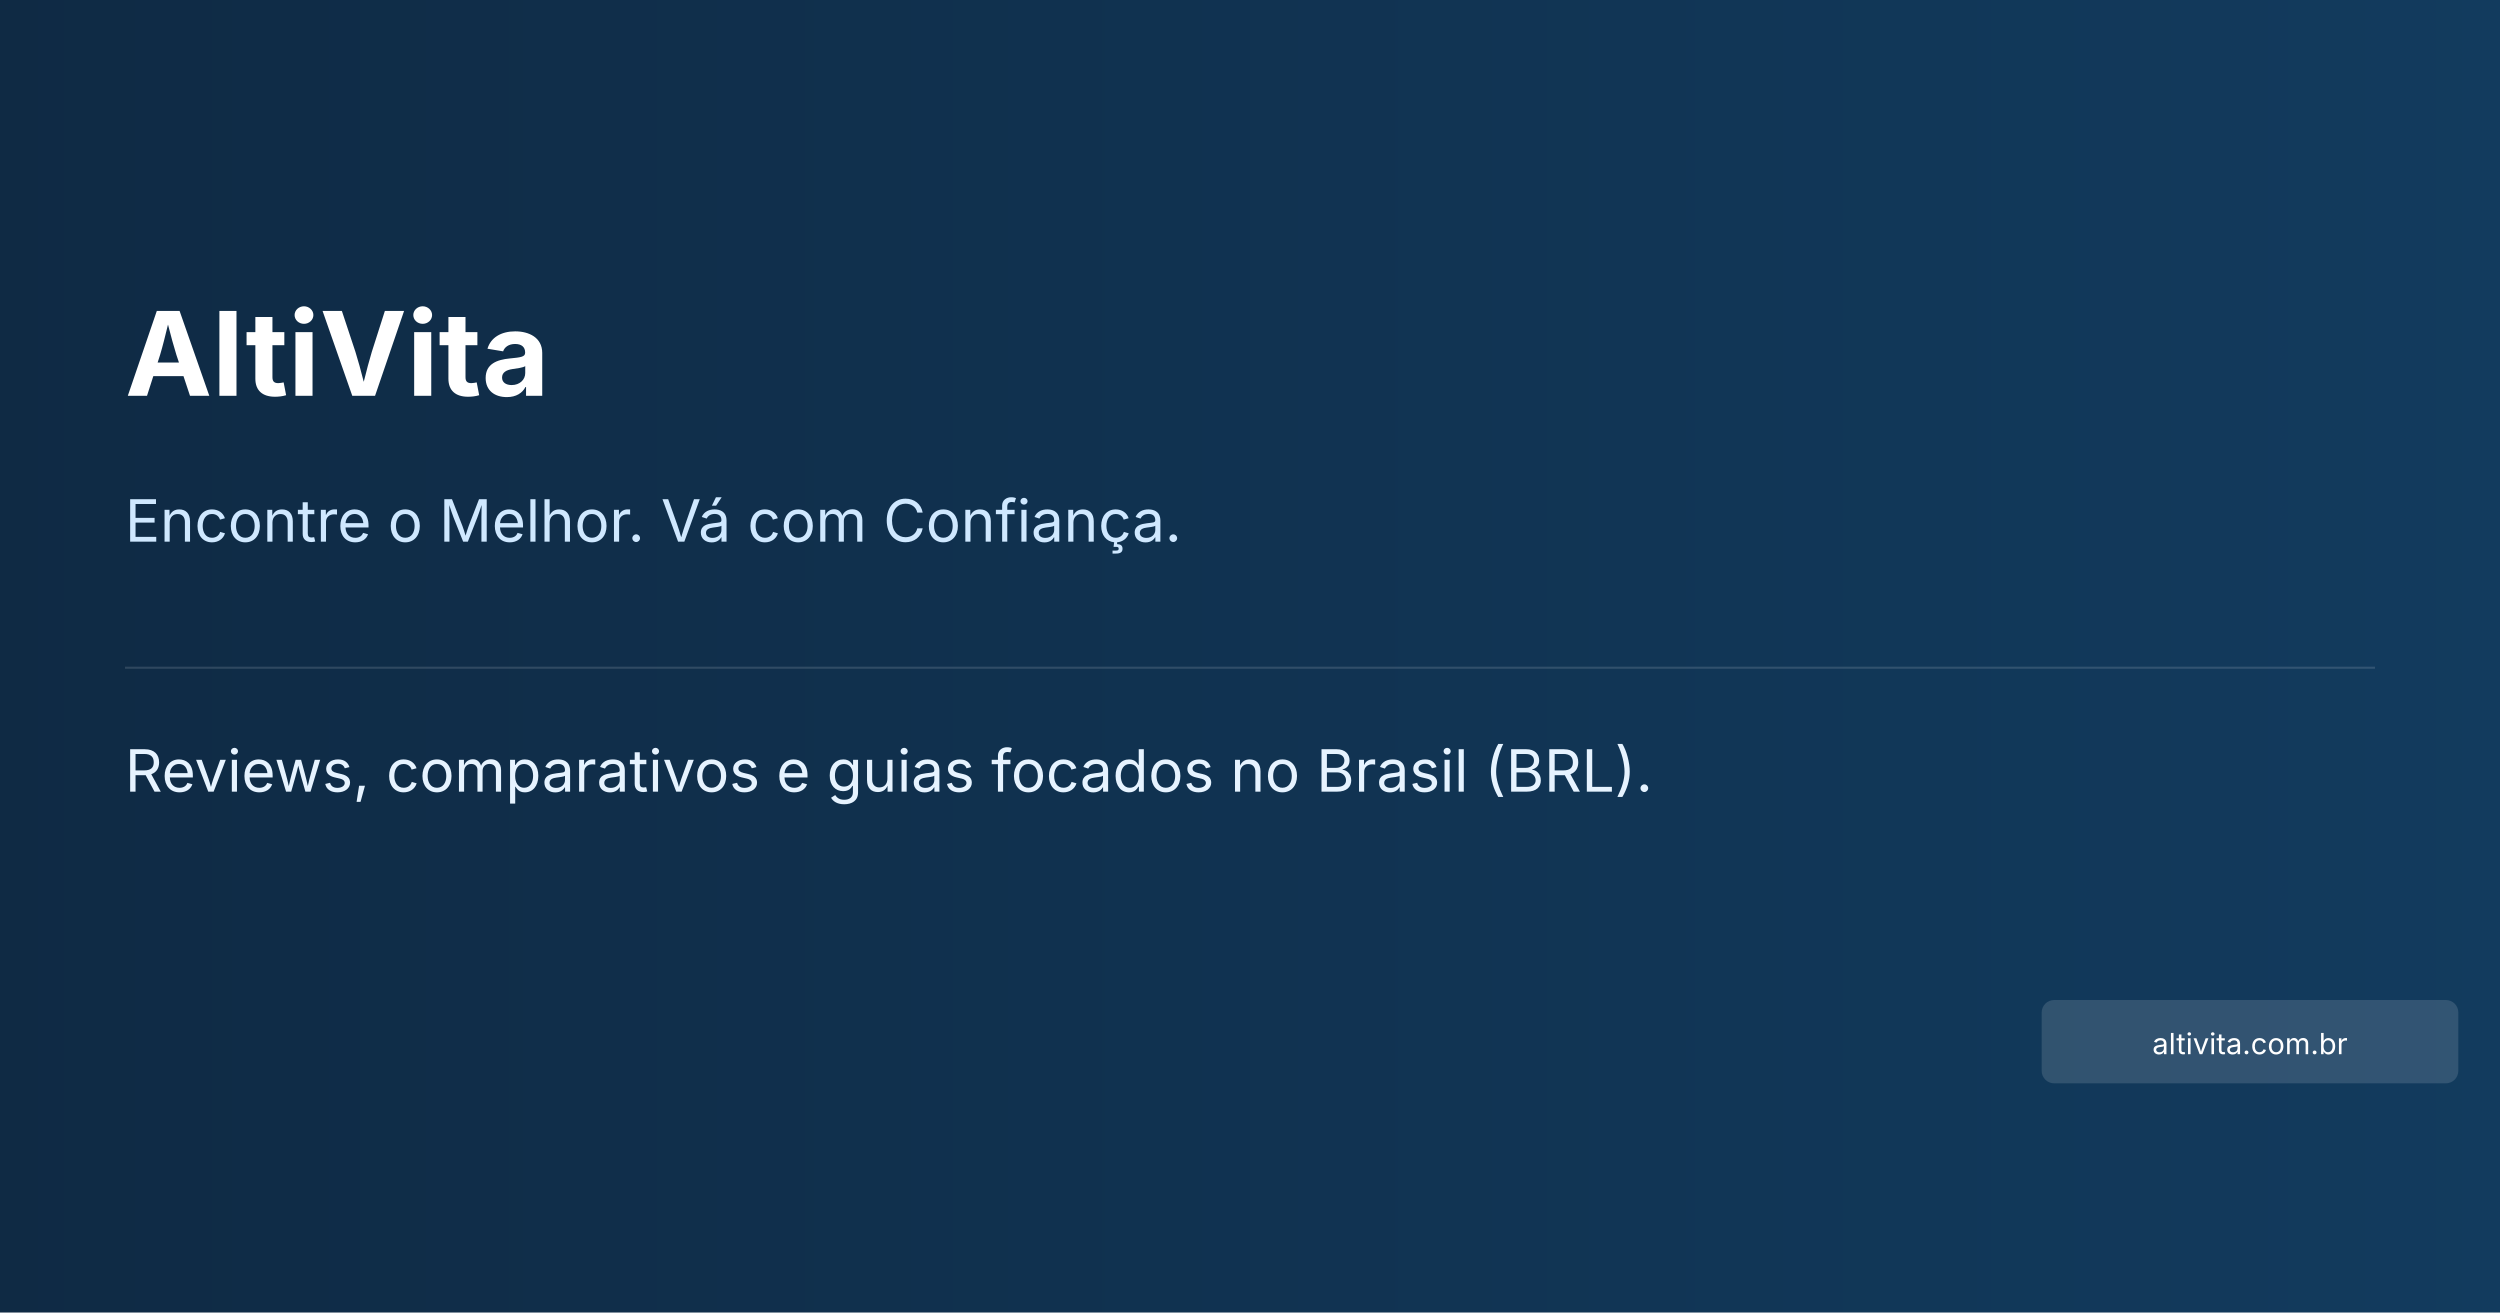
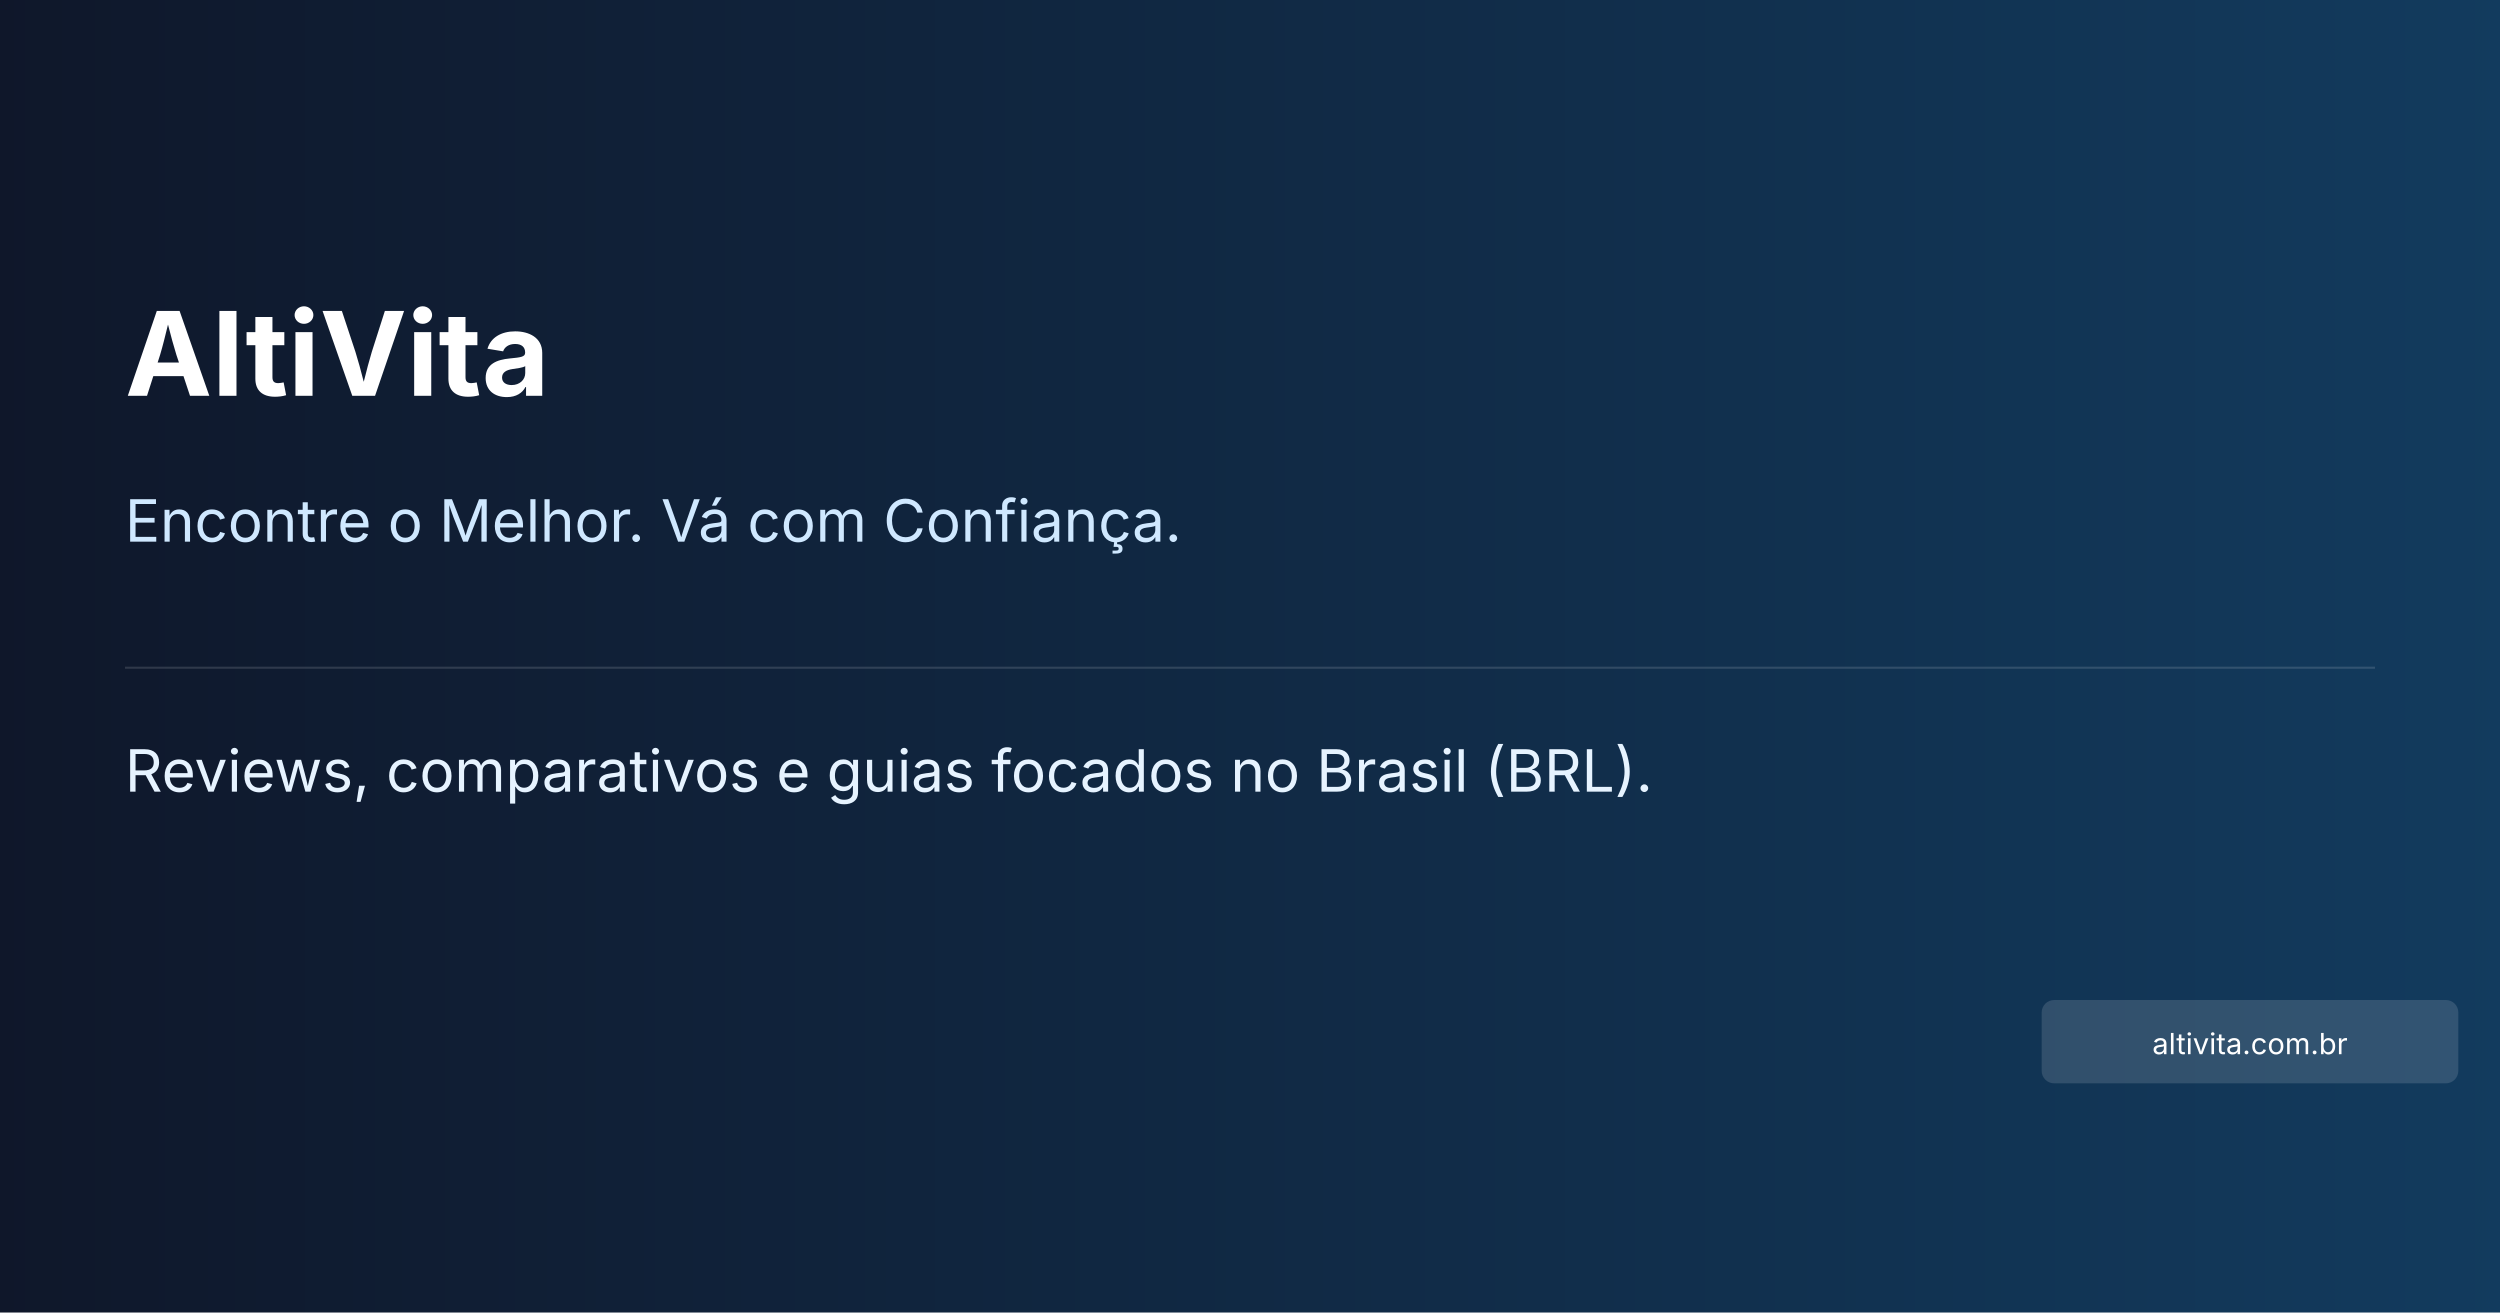
<svg xmlns="http://www.w3.org/2000/svg" width="1200" height="630" viewBox="0 0 1200 630">
  <defs>
    <linearGradient id="g" x1="0" x2="1">
-       <stop offset="0" stop-color="#0F2A44" />
+       <stop offset="0" stop-color="#0F172A" />
      <stop offset="1" stop-color="#123B5E" />
    </linearGradient>
  </defs>
  <rect width="1200" height="630" fill="url(#g)" />
  <text x="60" y="190" font-family="Inter, system-ui, Arial" font-size="56" fill="#fff" font-weight="700">AltiVita</text>
  <text x="60" y="260" font-family="Inter, system-ui, Arial" font-size="28" fill="#cfe8ff">Encontre o Melhor. Vá com Confiança.</text>
  <rect x="60" y="320" width="1080" height="1" fill="#ffffff22" />
  <text x="60" y="380" font-family="Inter, system-ui, Arial" font-size="28" fill="#e6f3ff">Reviews, comparativos e guias focados no Brasil (BRL).</text>
  <g transform="translate(980,480)">
    <rect width="200" height="40" rx="6" fill="#ffffff22" />
    <text x="100" y="26" font-family="Inter, system-ui, Arial" font-size="14" fill="#fff" text-anchor="middle">altivita.com.br</text>
  </g>
</svg>
